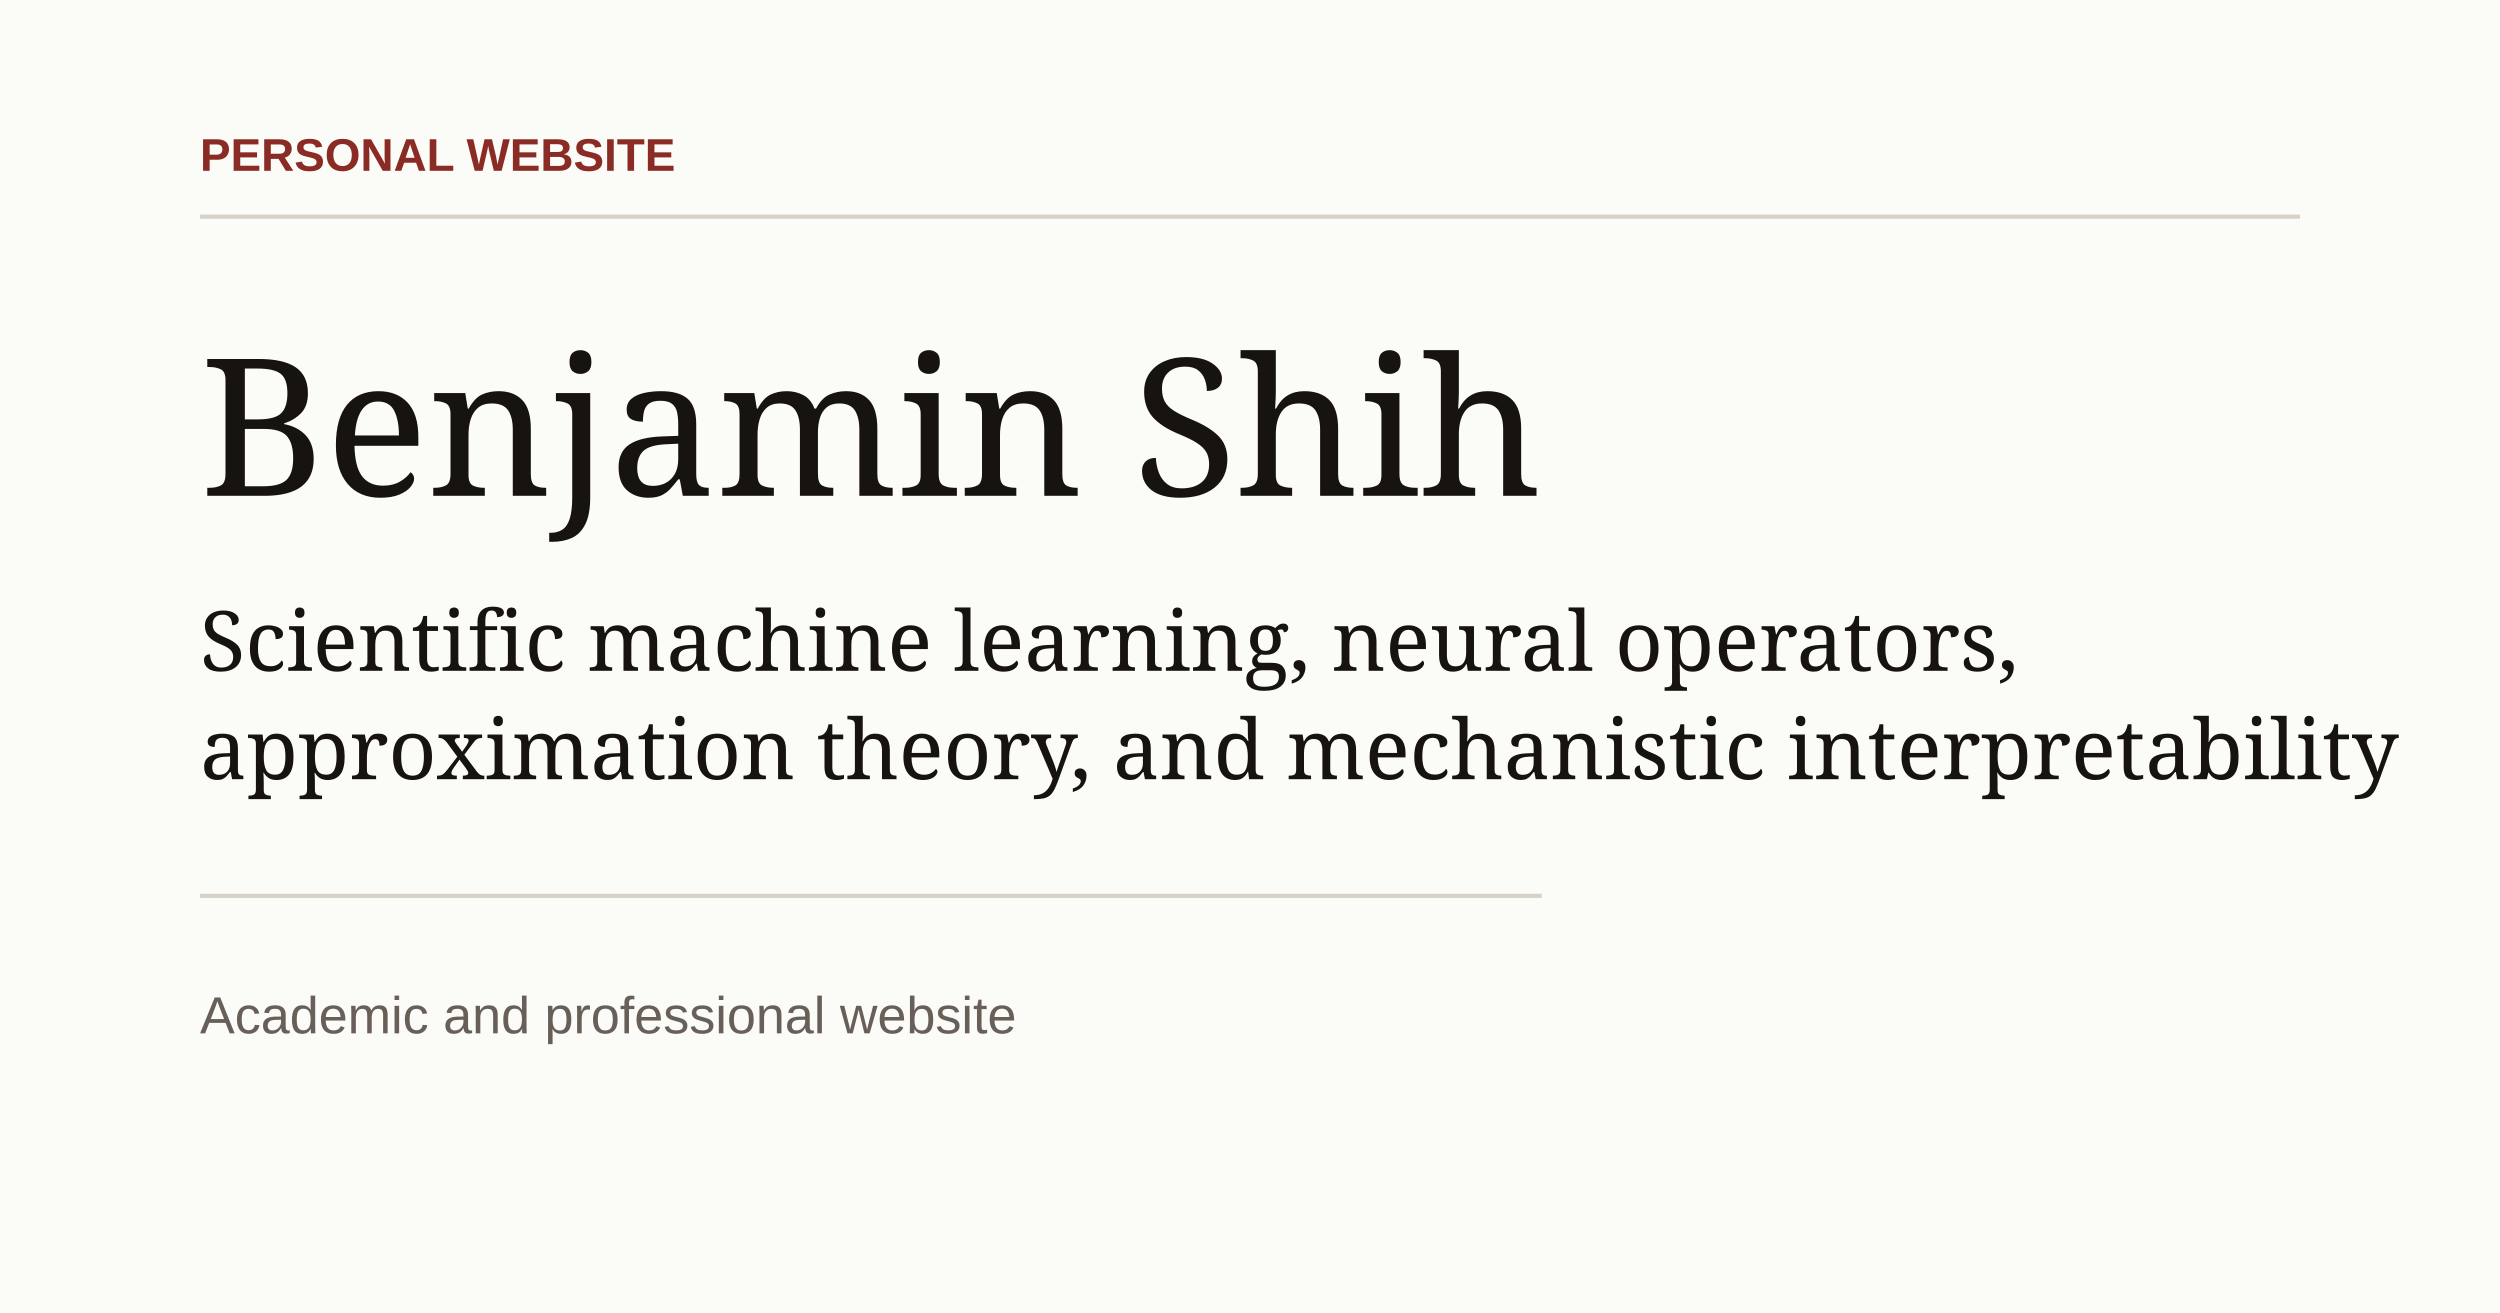
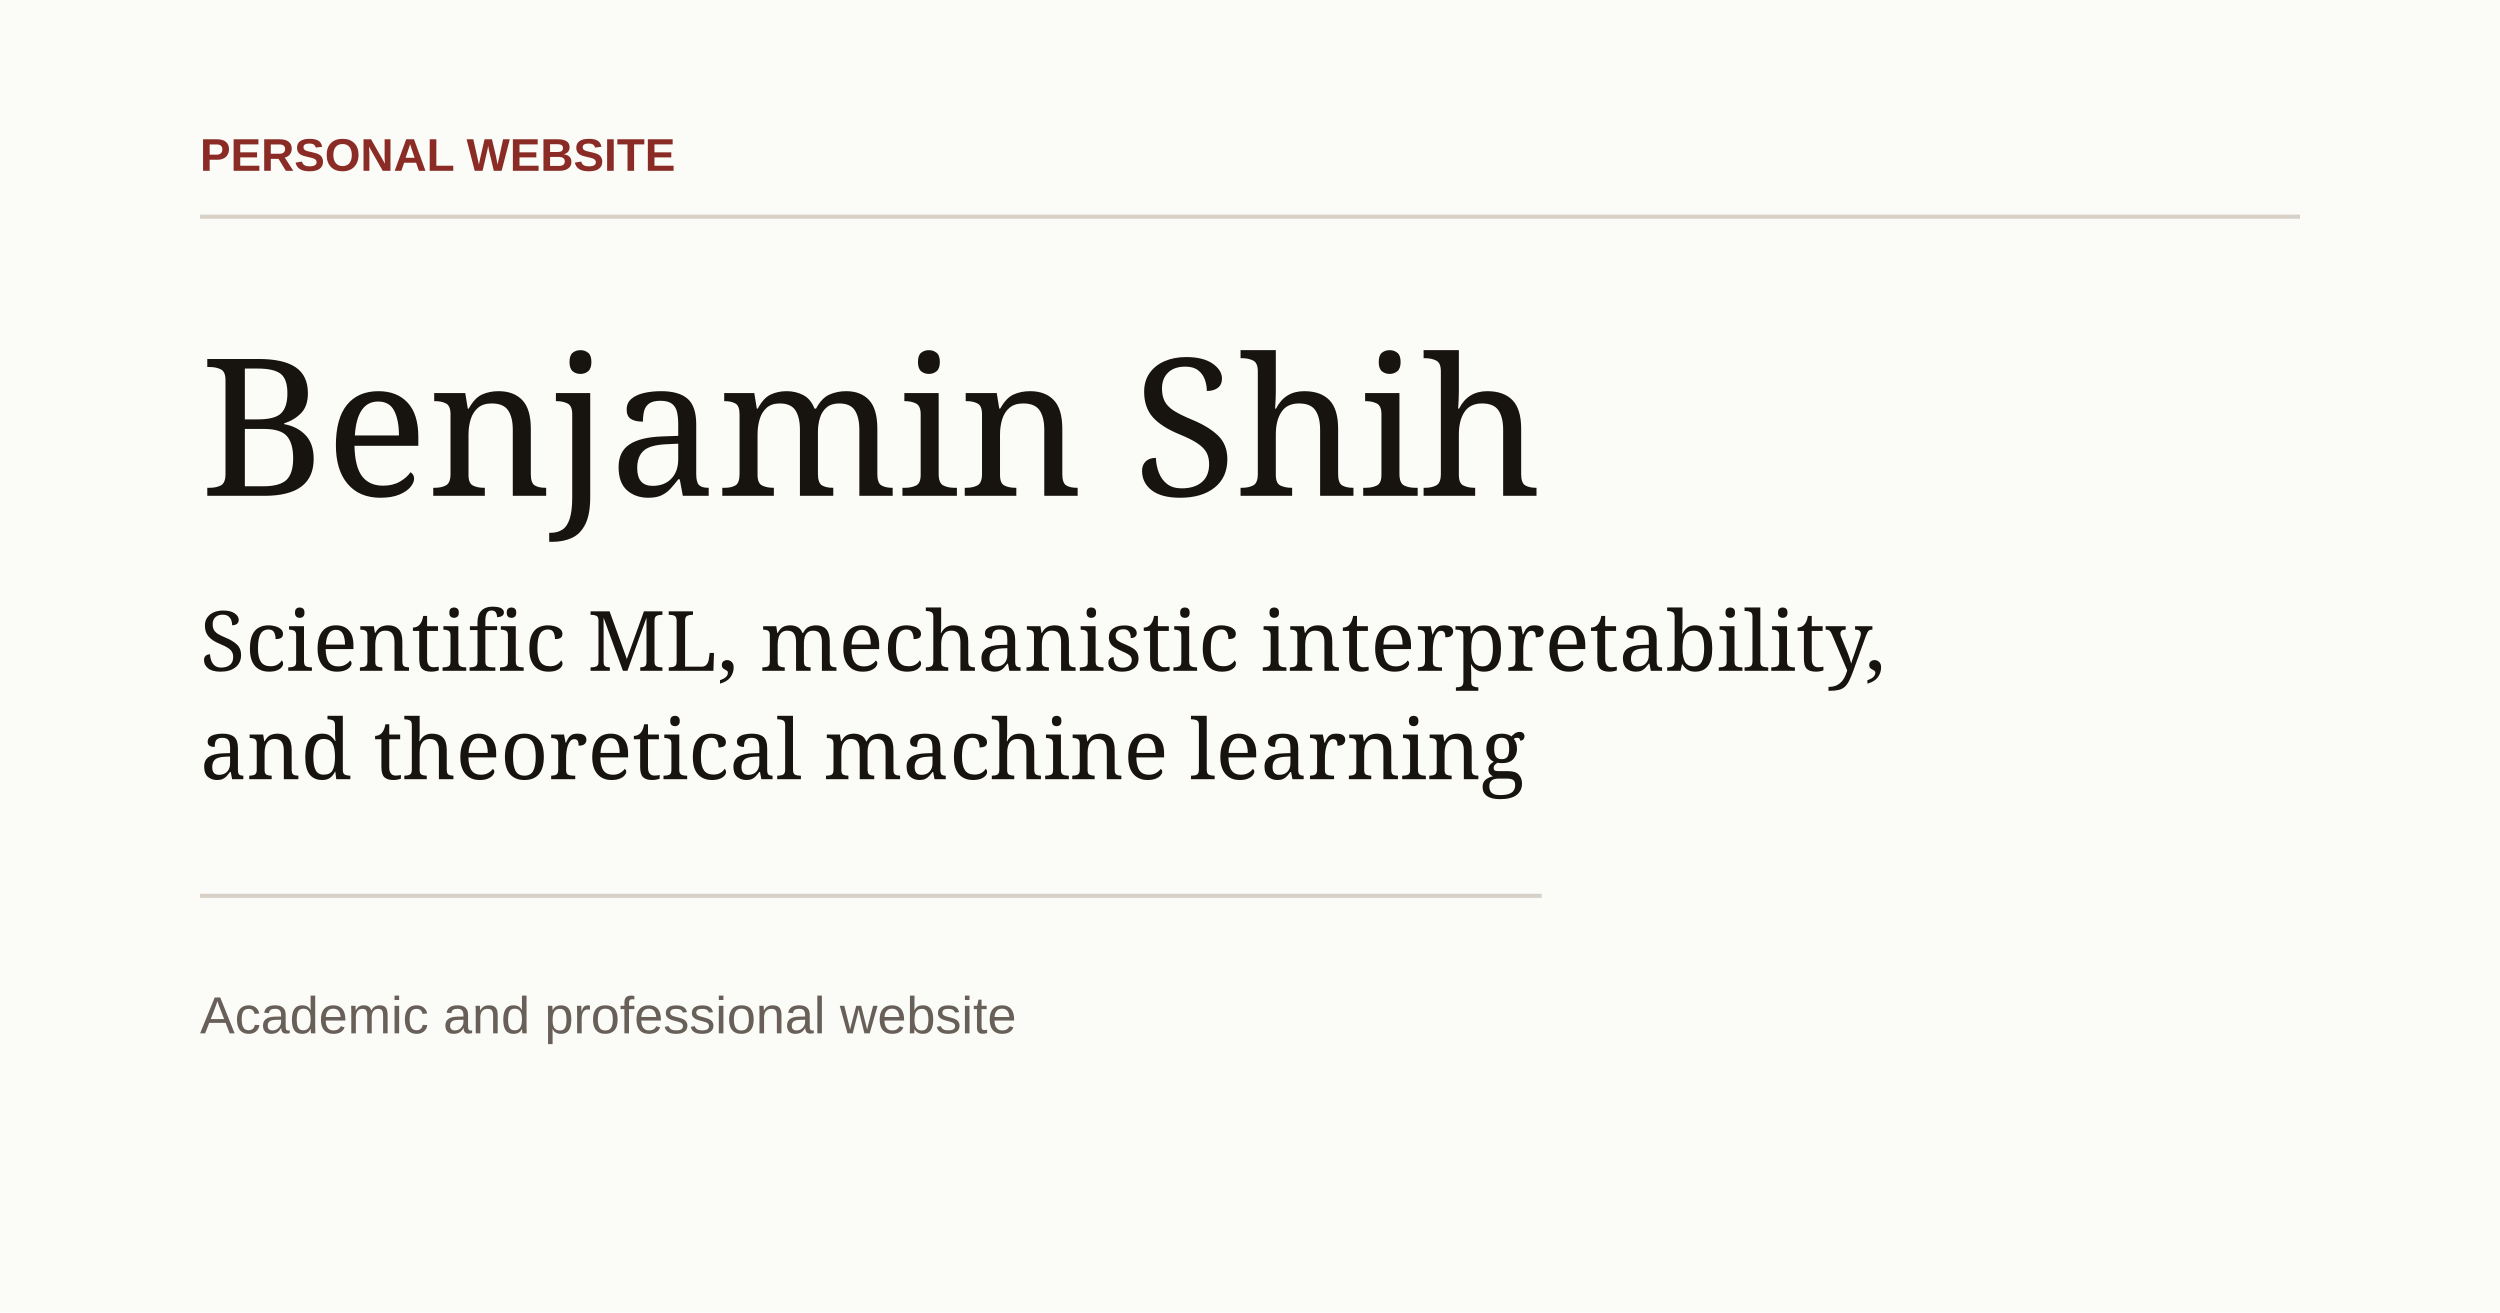
<svg xmlns="http://www.w3.org/2000/svg" width="1200" height="630" viewBox="0 0 1200 630">
  <rect width="1200" height="630" fill="#fbfbf8" />
  <line x1="96" y1="104" x2="1104" y2="104" stroke="#d7d1c7" stroke-width="2" />
  <text x="96" y="82" font-family="Arial, sans-serif" font-size="22" font-weight="700" fill="#8a2b25">PERSONAL WEBSITE</text>
  <text x="96" y="238" font-family="Garamond, 'Iowan Old Style', Georgia, serif" font-size="92" font-weight="500" fill="#17130f">Benjamin Shih</text>
-   <text x="96" y="322" font-family="Garamond, 'Iowan Old Style', Georgia, serif" font-size="40" fill="#17130f">Scientific machine learning, neural operators,</text>
-   <text x="96" y="374" font-family="Garamond, 'Iowan Old Style', Georgia, serif" font-size="40" fill="#17130f">approximation theory, and mechanistic interpretability</text>
+   <text x="96" y="322" font-family="Garamond, 'Iowan Old Style', Georgia, serif" font-size="40" fill="#17130f">Scientific ML, mechanistic interpretability,</text>
+   <text x="96" y="374" font-family="Garamond, 'Iowan Old Style', Georgia, serif" font-size="40" fill="#17130f">and theoretical machine learning</text>
  <line x1="96" y1="430" x2="740" y2="430" stroke="#d7d1c7" stroke-width="2" />
  <text x="96" y="496" font-family="Arial, sans-serif" font-size="25" fill="#686058">Academic and professional website</text>
</svg>
